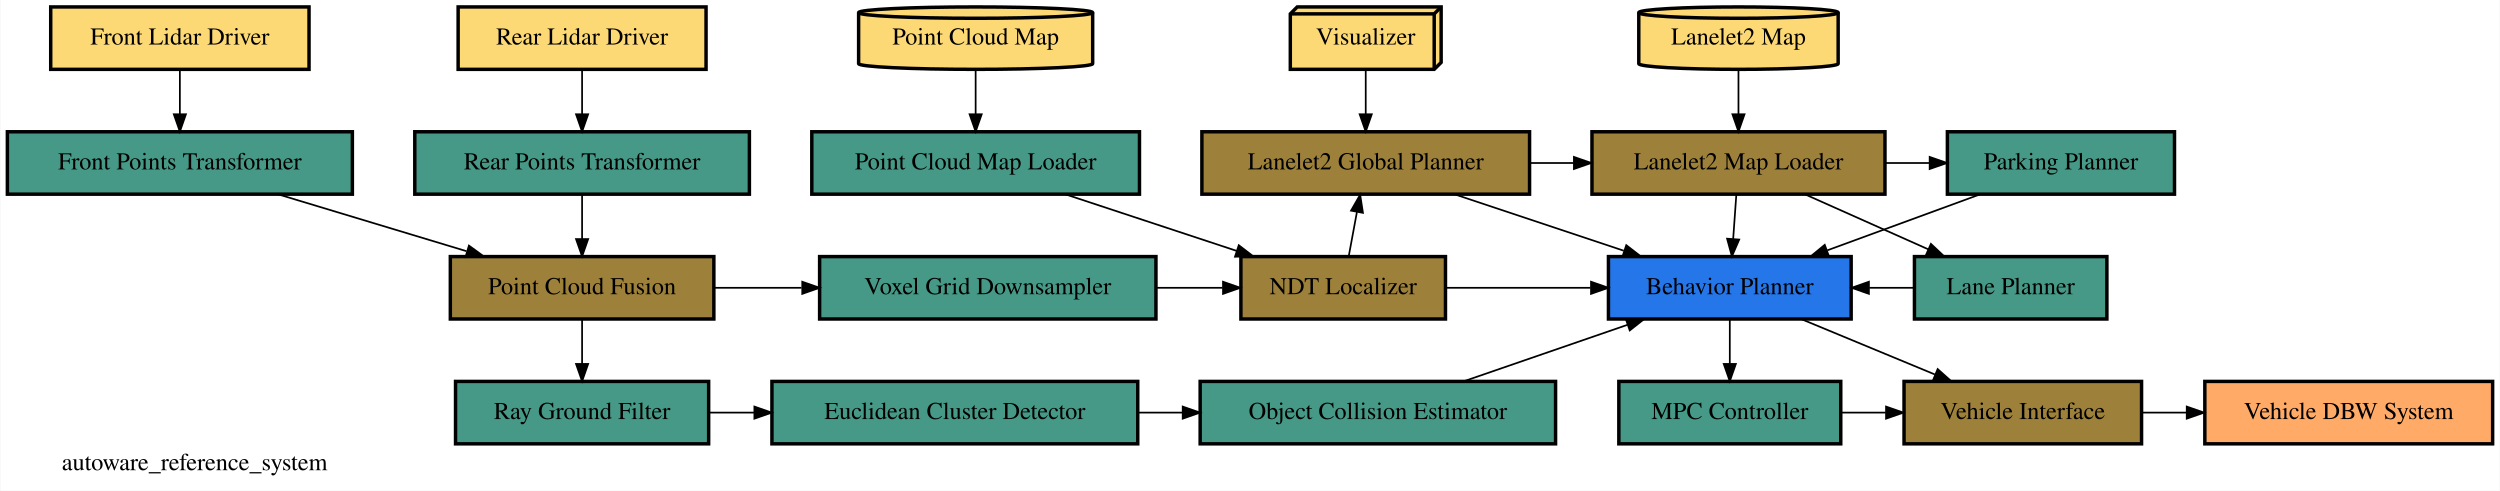
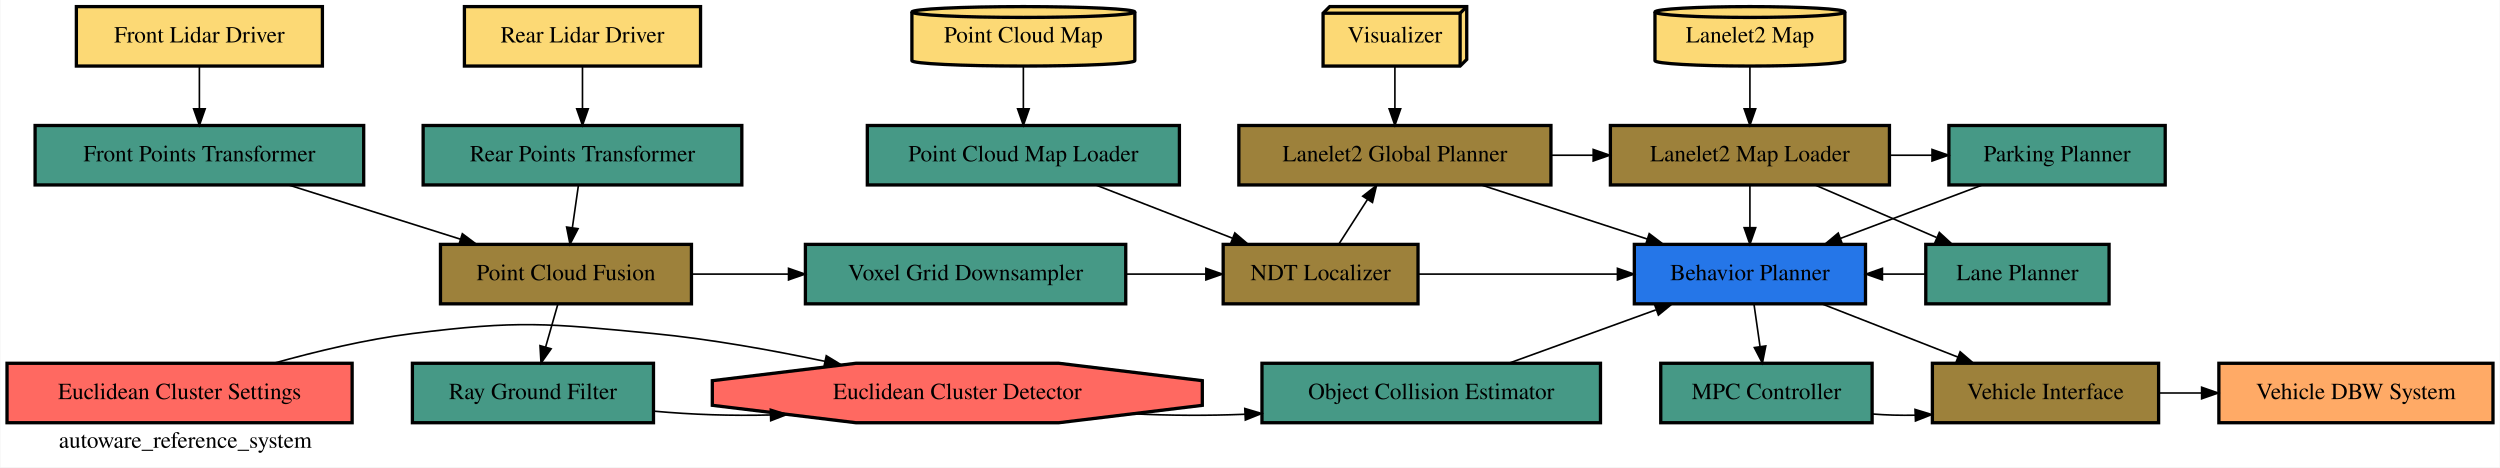
- <svg xmlns="http://www.w3.org/2000/svg" width="1442pt" height="283pt" viewBox="0.00 0.00 1441.50 283.00">
+ <svg xmlns="http://www.w3.org/2000/svg" width="1514pt" height="283pt" viewBox="0.00 0.00 1513.50 283.00">
  <g id="graph0" class="graph" transform="scale(1 1) rotate(0) translate(4 279)">
-     <polygon fill="white" stroke="transparent" points="-4,4 -4,-279 1437.5,-279 1437.5,4 -4,4" />
+     <polygon fill="white" stroke="transparent" points="-4,4 -4,-279 1509.5,-279 1509.5,4 -4,4" />
    <text text-anchor="middle" x="108" y="-7.8" font-family="Times,serif" font-size="14.00">autoware_reference_system</text>
    <g id="node1" class="node">
-       <polygon fill="#fcd975" stroke="black" stroke-width="2" points="174,-275 25,-275 25,-239 174,-239 174,-275" />
-       <text text-anchor="middle" x="99.5" y="-253.3" font-family="Times,serif" font-size="14.00">Front Lidar Driver</text>
+       <polygon fill="#fcd975" stroke="black" stroke-width="2" points="191,-275 42,-275 42,-239 191,-239 191,-275" />
+       <text text-anchor="middle" x="116.5" y="-253.3" font-family="Times,serif" font-size="14.00">Front Lidar Driver</text>
    </g>
    <g id="node6" class="node">
-       <polygon fill="#469986" stroke="black" stroke-width="2" points="199,-203 0,-203 0,-167 199,-167 199,-203" />
-       <text text-anchor="middle" x="99.5" y="-181.3" font-family="Times,serif" font-size="14.00">Front Points Transformer</text>
+       <polygon fill="#469986" stroke="black" stroke-width="2" points="216,-203 17,-203 17,-167 216,-167 216,-203" />
+       <text text-anchor="middle" x="116.5" y="-181.3" font-family="Times,serif" font-size="14.00">Front Points Transformer</text>
    </g>
    <g id="edge1" class="edge">
-       <path fill="none" stroke="black" d="M99.5,-238.7C99.5,-230.98 99.5,-221.71 99.5,-213.11" />
-       <polygon fill="black" stroke="black" points="103,-213.1 99.5,-203.1 96,-213.1 103,-213.1" />
+       <path fill="none" stroke="black" d="M116.5,-238.7C116.5,-230.98 116.5,-221.71 116.5,-213.11" />
+       <polygon fill="black" stroke="black" points="120,-213.1 116.5,-203.1 113,-213.1 120,-213.1" />
    </g>
    <g id="node2" class="node">
-       <polygon fill="#fcd975" stroke="black" stroke-width="2" points="403,-275 260,-275 260,-239 403,-239 403,-275" />
-       <text text-anchor="middle" x="331.5" y="-253.3" font-family="Times,serif" font-size="14.00">Rear Lidar Driver</text>
+       <polygon fill="#fcd975" stroke="black" stroke-width="2" points="420,-275 277,-275 277,-239 420,-239 420,-275" />
+       <text text-anchor="middle" x="348.5" y="-253.3" font-family="Times,serif" font-size="14.00">Rear Lidar Driver</text>
    </g>
    <g id="node7" class="node">
-       <polygon fill="#469986" stroke="black" stroke-width="2" points="428,-203 235,-203 235,-167 428,-167 428,-203" />
-       <text text-anchor="middle" x="331.5" y="-181.3" font-family="Times,serif" font-size="14.00">Rear Points Transformer</text>
+       <polygon fill="#469986" stroke="black" stroke-width="2" points="445,-203 252,-203 252,-167 445,-167 445,-203" />
+       <text text-anchor="middle" x="348.5" y="-181.3" font-family="Times,serif" font-size="14.00">Rear Points Transformer</text>
    </g>
    <g id="edge2" class="edge">
-       <path fill="none" stroke="black" d="M331.5,-238.7C331.5,-230.98 331.5,-221.71 331.5,-213.11" />
-       <polygon fill="black" stroke="black" points="335,-213.1 331.5,-203.1 328,-213.1 335,-213.1" />
+       <path fill="none" stroke="black" d="M348.5,-238.7C348.5,-230.98 348.5,-221.71 348.5,-213.11" />
+       <polygon fill="black" stroke="black" points="352,-213.1 348.5,-203.1 345,-213.1 352,-213.1" />
    </g>
    <g id="node3" class="node">
-       <path fill="#fcd975" stroke="black" stroke-width="2" d="M626,-271.73C626,-273.53 595.75,-275 558.5,-275 521.25,-275 491,-273.53 491,-271.73 491,-271.73 491,-242.27 491,-242.27 491,-240.47 521.25,-239 558.5,-239 595.75,-239 626,-240.47 626,-242.27 626,-242.27 626,-271.73 626,-271.73" />
-       <path fill="none" stroke="black" stroke-width="2" d="M626,-271.73C626,-269.92 595.75,-268.45 558.5,-268.45 521.25,-268.45 491,-269.92 491,-271.73" />
-       <text text-anchor="middle" x="558.5" y="-253.3" font-family="Times,serif" font-size="14.00">Point Cloud Map</text>
+       <path fill="#fcd975" stroke="black" stroke-width="2" d="M683,-271.73C683,-273.53 652.75,-275 615.5,-275 578.25,-275 548,-273.53 548,-271.73 548,-271.73 548,-242.27 548,-242.27 548,-240.47 578.25,-239 615.5,-239 652.75,-239 683,-240.47 683,-242.27 683,-242.27 683,-271.73 683,-271.73" />
+       <path fill="none" stroke="black" stroke-width="2" d="M683,-271.73C683,-269.92 652.75,-268.45 615.5,-268.45 578.25,-268.45 548,-269.92 548,-271.73" />
+       <text text-anchor="middle" x="615.5" y="-253.3" font-family="Times,serif" font-size="14.00">Point Cloud Map</text>
    </g>
    <g id="node8" class="node">
-       <polygon fill="#469986" stroke="black" stroke-width="2" points="653,-203 464,-203 464,-167 653,-167 653,-203" />
-       <text text-anchor="middle" x="558.5" y="-181.3" font-family="Times,serif" font-size="14.00">Point Cloud Map Loader</text>
+       <polygon fill="#469986" stroke="black" stroke-width="2" points="710,-203 521,-203 521,-167 710,-167 710,-203" />
+       <text text-anchor="middle" x="615.5" y="-181.3" font-family="Times,serif" font-size="14.00">Point Cloud Map Loader</text>
    </g>
    <g id="edge3" class="edge">
-       <path fill="none" stroke="black" d="M558.5,-238.7C558.5,-230.98 558.5,-221.71 558.5,-213.11" />
-       <polygon fill="black" stroke="black" points="562,-213.1 558.5,-203.1 555,-213.1 562,-213.1" />
+       <path fill="none" stroke="black" d="M615.5,-238.7C615.5,-230.98 615.5,-221.71 615.5,-213.11" />
+       <polygon fill="black" stroke="black" points="619,-213.1 615.5,-203.1 612,-213.1 619,-213.1" />
    </g>
    <g id="node4" class="node">
-       <polygon fill="#fcd975" stroke="black" stroke-width="2" points="827,-275 744,-275 740,-271 740,-239 823,-239 827,-243 827,-275" />
-       <polyline fill="none" stroke="black" stroke-width="2" points="823,-271 740,-271 " />
-       <polyline fill="none" stroke="black" stroke-width="2" points="823,-271 823,-239 " />
-       <polyline fill="none" stroke="black" stroke-width="2" points="823,-271 827,-275 " />
-       <text text-anchor="middle" x="783.5" y="-253.3" font-family="Times,serif" font-size="14.00">Visualizer</text>
+       <polygon fill="#fcd975" stroke="black" stroke-width="2" points="884,-275 801,-275 797,-271 797,-239 880,-239 884,-243 884,-275" />
+       <polyline fill="none" stroke="black" stroke-width="2" points="880,-271 797,-271 " />
+       <polyline fill="none" stroke="black" stroke-width="2" points="880,-271 880,-239 " />
+       <polyline fill="none" stroke="black" stroke-width="2" points="880,-271 884,-275 " />
+       <text text-anchor="middle" x="840.5" y="-253.3" font-family="Times,serif" font-size="14.00">Visualizer</text>
+     </g>
+     <g id="node21" class="node">
+       <polygon fill="#9d813b" stroke="black" stroke-width="2" points="935,-203 746,-203 746,-167 935,-167 935,-203" />
+       <text text-anchor="middle" x="840.5" y="-181.3" font-family="Times,serif" font-size="14.00">Lanelet2 Global Planner</text>
+     </g>
+     <g id="edge4" class="edge">
+       <path fill="none" stroke="black" d="M840.5,-238.7C840.5,-230.98 840.5,-221.71 840.5,-213.11" />
+       <polygon fill="black" stroke="black" points="844,-213.1 840.5,-203.1 837,-213.1 844,-213.1" />
+     </g>
+     <g id="node5" class="node">
+       <path fill="#fcd975" stroke="black" stroke-width="2" d="M1113,-271.73C1113,-273.53 1087.23,-275 1055.5,-275 1023.77,-275 998,-273.53 998,-271.73 998,-271.73 998,-242.27 998,-242.27 998,-240.47 1023.77,-239 1055.5,-239 1087.23,-239 1113,-240.47 1113,-242.27 1113,-242.27 1113,-271.73 1113,-271.73" />
+       <path fill="none" stroke="black" stroke-width="2" d="M1113,-271.73C1113,-269.92 1087.23,-268.45 1055.5,-268.45 1023.77,-268.45 998,-269.92 998,-271.73" />
+       <text text-anchor="middle" x="1055.5" y="-253.3" font-family="Times,serif" font-size="14.00">Lanelet2 Map</text>
    </g>
    <g id="node20" class="node">
-       <polygon fill="#9d813b" stroke="black" stroke-width="2" points="878,-203 689,-203 689,-167 878,-167 878,-203" />
-       <text text-anchor="middle" x="783.5" y="-181.3" font-family="Times,serif" font-size="14.00">Lanelet2 Global Planner</text>
-     </g>
-     <g id="edge4" class="edge">
-       <path fill="none" stroke="black" d="M783.5,-238.7C783.5,-230.98 783.5,-221.71 783.5,-213.11" />
-       <polygon fill="black" stroke="black" points="787,-213.1 783.5,-203.1 780,-213.1 787,-213.1" />
-     </g>
-     <g id="node5" class="node">
-       <path fill="#fcd975" stroke="black" stroke-width="2" d="M1056,-271.73C1056,-273.53 1030.23,-275 998.5,-275 966.77,-275 941,-273.53 941,-271.73 941,-271.73 941,-242.27 941,-242.27 941,-240.47 966.77,-239 998.5,-239 1030.23,-239 1056,-240.47 1056,-242.27 1056,-242.27 1056,-271.73 1056,-271.73" />
-       <path fill="none" stroke="black" stroke-width="2" d="M1056,-271.73C1056,-269.92 1030.23,-268.45 998.5,-268.45 966.77,-268.45 941,-269.92 941,-271.73" />
-       <text text-anchor="middle" x="998.5" y="-253.3" font-family="Times,serif" font-size="14.00">Lanelet2 Map</text>
+       <polygon fill="#9d813b" stroke="black" stroke-width="2" points="1140,-203 971,-203 971,-167 1140,-167 1140,-203" />
+       <text text-anchor="middle" x="1055.5" y="-181.3" font-family="Times,serif" font-size="14.00">Lanelet2 Map Loader</text>
+     </g>
+     <g id="edge5" class="edge">
+       <path fill="none" stroke="black" d="M1055.5,-238.7C1055.5,-230.98 1055.5,-221.71 1055.5,-213.11" />
+       <polygon fill="black" stroke="black" points="1059,-213.1 1055.5,-203.1 1052,-213.1 1059,-213.1" />
+     </g>
+     <g id="node17" class="node">
+       <polygon fill="#9d813b" stroke="black" stroke-width="2" points="414.5,-131 262.5,-131 262.5,-95 414.5,-95 414.5,-131" />
+       <text text-anchor="middle" x="338.5" y="-109.3" font-family="Times,serif" font-size="14.00">Point Cloud Fusion</text>
+     </g>
+     <g id="edge6" class="edge">
+       <path fill="none" stroke="black" d="M170.52,-166.97C201.95,-157.06 241.73,-144.51 274.69,-134.12" />
+       <polygon fill="black" stroke="black" points="275.75,-137.46 284.23,-131.11 273.64,-130.78 275.75,-137.46" />
+     </g>
+     <g id="edge7" class="edge">
+       <path fill="none" stroke="black" d="M346.03,-166.7C344.93,-158.98 343.6,-149.71 342.37,-141.11" />
+       <polygon fill="black" stroke="black" points="345.82,-140.51 340.94,-131.1 338.89,-141.5 345.82,-140.51" />
+     </g>
+     <g id="node18" class="node">
+       <polygon fill="#9d813b" stroke="black" stroke-width="2" points="854.5,-131 736.5,-131 736.5,-95 854.5,-95 854.5,-131" />
+       <text text-anchor="middle" x="795.5" y="-109.3" font-family="Times,serif" font-size="14.00">NDT Localizer</text>
+     </g>
+     <g id="edge8" class="edge">
+       <path fill="none" stroke="black" d="M659.53,-166.88C684.47,-157.18 715.84,-144.98 742.16,-134.74" />
+       <polygon fill="black" stroke="black" points="743.56,-137.95 751.61,-131.07 741.02,-131.43 743.56,-137.95" />
+     </g>
+     <g id="node9" class="node">
+       <polygon fill="#469986" stroke="black" stroke-width="2" points="677.5,-131 483.5,-131 483.5,-95 677.5,-95 677.5,-131" />
+       <text text-anchor="middle" x="580.5" y="-109.3" font-family="Times,serif" font-size="14.00">Voxel Grid Downsampler</text>
+     </g>
+     <g id="edge17" class="edge">
+       <path fill="none" stroke="black" d="M677.5,-113C693.66,-113 709.82,-113 725.98,-113" />
+       <polygon fill="black" stroke="black" points="726.04,-116.5 736.04,-113 726.04,-109.5 726.04,-116.5" />
+     </g>
+     <g id="node10" class="node">
+       <polygon fill="#469986" stroke="black" stroke-width="2" points="391.5,-59 245.5,-59 245.5,-23 391.5,-23 391.5,-59" />
+       <text text-anchor="middle" x="318.5" y="-37.3" font-family="Times,serif" font-size="14.00">Ray Ground Filter</text>
+     </g>
+     <g id="node16" class="node">
+       <polygon fill="#ff6961" stroke="black" stroke-width="2" points="723.87,-33.54 723.87,-48.46 636.96,-59 514.04,-59 427.13,-48.46 427.13,-33.54 514.04,-23 636.96,-23 723.87,-33.54" />
+       <text text-anchor="middle" x="575.5" y="-37.3" font-family="Times,serif" font-size="14.00">Euclidean Cluster Detector</text>
+     </g>
+     <g id="edge24" class="edge">
+       <path fill="none" stroke="black" d="M391.53,-30.02C415.11,-27.88 438.69,-27.1 462.27,-27.69" />
+       <polygon fill="black" stroke="black" points="462.27,-31.19 472.38,-28.03 462.5,-24.2 462.27,-31.19" />
+     </g>
+     <g id="node11" class="node">
+       <polygon fill="#469986" stroke="black" stroke-width="2" points="965,-59 760,-59 760,-23 965,-23 965,-59" />
+       <text text-anchor="middle" x="862.5" y="-37.3" font-family="Times,serif" font-size="14.00">Object Collision Estimator</text>
+     </g>
+     <g id="node12" class="node">
+       <polygon fill="#469986" stroke="black" stroke-width="2" points="1129.5,-59 1001.5,-59 1001.5,-23 1129.5,-23 1129.5,-59" />
+       <text text-anchor="middle" x="1065.5" y="-37.3" font-family="Times,serif" font-size="14.00">MPC Controller</text>
+     </g>
+     <g id="node22" class="node">
+       <polygon fill="#2576e8" stroke="black" stroke-width="2" points="1125.5,-131 985.5,-131 985.5,-95 1125.5,-95 1125.5,-131" />
+       <text text-anchor="middle" x="1055.5" y="-109.3" font-family="Times,serif" font-size="14.00">Behavior Planner</text>
+     </g>
+     <g id="edge26" class="edge">
+       <path fill="none" stroke="black" d="M909.56,-59.07C936.39,-68.8 970.2,-81.06 998.52,-91.33" />
+       <polygon fill="black" stroke="black" points="997.69,-94.76 1008.29,-94.88 1000.08,-88.18 997.69,-94.76" />
    </g>
    <g id="node19" class="node">
-       <polygon fill="#9d813b" stroke="black" stroke-width="2" points="1083,-203 914,-203 914,-167 1083,-167 1083,-203" />
-       <text text-anchor="middle" x="998.5" y="-181.3" font-family="Times,serif" font-size="14.00">Lanelet2 Map Loader</text>
-     </g>
-     <g id="edge5" class="edge">
-       <path fill="none" stroke="black" d="M998.5,-238.7C998.5,-230.98 998.5,-221.71 998.5,-213.11" />
-       <polygon fill="black" stroke="black" points="1002,-213.1 998.5,-203.1 995,-213.1 1002,-213.1" />
-     </g>
-     <g id="node16" class="node">
-       <polygon fill="#9d813b" stroke="black" stroke-width="2" points="407.5,-131 255.5,-131 255.5,-95 407.5,-95 407.5,-131" />
-       <text text-anchor="middle" x="331.5" y="-109.3" font-family="Times,serif" font-size="14.00">Point Cloud Fusion</text>
-     </g>
-     <g id="edge6" class="edge">
-       <path fill="none" stroke="black" d="M155.96,-166.97C188.8,-157.06 230.37,-144.51 264.81,-134.12" />
-       <polygon fill="black" stroke="black" points="266.23,-137.35 274.79,-131.11 264.21,-130.65 266.23,-137.35" />
-     </g>
-     <g id="edge7" class="edge">
-       <path fill="none" stroke="black" d="M331.5,-166.7C331.5,-158.98 331.5,-149.71 331.5,-141.11" />
-       <polygon fill="black" stroke="black" points="335,-141.1 331.5,-131.1 328,-141.1 335,-141.1" />
-     </g>
-     <g id="node17" class="node">
-       <polygon fill="#9d813b" stroke="black" stroke-width="2" points="829.5,-131 711.5,-131 711.5,-95 829.5,-95 829.5,-131" />
-       <text text-anchor="middle" x="770.5" y="-109.3" font-family="Times,serif" font-size="14.00">NDT Localizer</text>
-     </g>
-     <g id="edge8" class="edge">
-       <path fill="none" stroke="black" d="M610.09,-166.97C639.97,-157.1 677.76,-144.62 709.16,-134.25" />
-       <polygon fill="black" stroke="black" points="710.28,-137.57 718.68,-131.11 708.09,-130.92 710.28,-137.57" />
-     </g>
-     <g id="node9" class="node">
-       <polygon fill="#469986" stroke="black" stroke-width="2" points="662.5,-131 468.5,-131 468.5,-95 662.5,-95 662.5,-131" />
-       <text text-anchor="middle" x="565.5" y="-109.3" font-family="Times,serif" font-size="14.00">Voxel Grid Downsampler</text>
-     </g>
-     <g id="edge17" class="edge">
-       <path fill="none" stroke="black" d="M662.79,-113C675.52,-113 688.25,-113 700.97,-113" />
-       <polygon fill="black" stroke="black" points="701.18,-116.5 711.18,-113 701.18,-109.5 701.18,-116.5" />
-     </g>
-     <g id="node10" class="node">
-       <polygon fill="#469986" stroke="black" stroke-width="2" points="404.5,-59 258.5,-59 258.5,-23 404.5,-23 404.5,-59" />
-       <text text-anchor="middle" x="331.5" y="-37.3" font-family="Times,serif" font-size="14.00">Ray Ground Filter</text>
-     </g>
-     <g id="node11" class="node">
-       <polygon fill="#469986" stroke="black" stroke-width="2" points="652,-59 441,-59 441,-23 652,-23 652,-59" />
-       <text text-anchor="middle" x="546.5" y="-37.3" font-family="Times,serif" font-size="14.00">Euclidean Cluster Detector</text>
+       <polygon fill="#9d813b" stroke="black" stroke-width="2" points="1303,-59 1166,-59 1166,-23 1303,-23 1303,-59" />
+       <text text-anchor="middle" x="1234.5" y="-37.3" font-family="Times,serif" font-size="14.00">Vehicle Interface</text>
+     </g>
+     <g id="edge27" class="edge">
+       <path fill="none" stroke="black" d="M1129.54,-28.29C1138.18,-27.62 1146.82,-27.38 1155.47,-27.56" />
+       <polygon fill="black" stroke="black" points="1155.49,-31.06 1165.62,-27.96 1155.76,-24.07 1155.49,-31.06" />
+     </g>
+     <g id="node13" class="node">
+       <polygon fill="#469986" stroke="black" stroke-width="2" points="1273,-131 1162,-131 1162,-95 1273,-95 1273,-131" />
+       <text text-anchor="middle" x="1217.5" y="-109.3" font-family="Times,serif" font-size="14.00">Lane Planner</text>
+     </g>
+     <g id="edge22" class="edge">
+       <path fill="none" stroke="black" d="M1161.94,-113C1153.27,-113 1144.6,-113 1135.92,-113" />
+       <polygon fill="black" stroke="black" points="1135.74,-109.5 1125.74,-113 1135.74,-116.5 1135.74,-109.5" />
+     </g>
+     <g id="node14" class="node">
+       <polygon fill="#469986" stroke="black" stroke-width="2" points="1307,-203 1176,-203 1176,-167 1307,-167 1307,-203" />
+       <text text-anchor="middle" x="1241.5" y="-181.3" font-family="Times,serif" font-size="14.00">Parking Planner</text>
+     </g>
+     <g id="edge13" class="edge">
+       <path fill="none" stroke="black" d="M1196,-166.88C1170.12,-157.14 1137.53,-144.87 1110.26,-134.61" />
+       <polygon fill="black" stroke="black" points="1111.44,-131.31 1100.85,-131.07 1108.98,-137.87 1111.44,-131.31" />
+     </g>
+     <g id="node15" class="node">
+       <polygon fill="#ff6961" stroke="black" stroke-width="2" points="209,-59 0,-59 0,-23 209,-23 209,-59" />
+       <text text-anchor="middle" x="104.5" y="-37.3" font-family="Times,serif" font-size="14.00">Euclidean Cluster Settings</text>
    </g>
    <g id="edge23" class="edge">
-       <path fill="none" stroke="black" d="M404.57,-41C413.27,-41 421.97,-41 430.67,-41" />
-       <polygon fill="black" stroke="black" points="430.88,-44.5 440.88,-41 430.88,-37.5 430.88,-44.5" />
-     </g>
-     <g id="node12" class="node">
-       <polygon fill="#469986" stroke="black" stroke-width="2" points="893,-59 688,-59 688,-23 893,-23 893,-59" />
-       <text text-anchor="middle" x="790.5" y="-37.3" font-family="Times,serif" font-size="14.00">Object Collision Estimator</text>
-     </g>
-     <g id="edge24" class="edge">
-       <path fill="none" stroke="black" d="M652.3,-41C660.83,-41 669.37,-41 677.91,-41" />
-       <polygon fill="black" stroke="black" points="677.93,-44.5 687.93,-41 677.93,-37.5 677.93,-44.5" />
-     </g>
-     <g id="node21" class="node">
-       <polygon fill="#2576e8" stroke="black" stroke-width="2" points="1063.5,-131 923.5,-131 923.5,-95 1063.5,-95 1063.5,-131" />
-       <text text-anchor="middle" x="993.5" y="-109.3" font-family="Times,serif" font-size="14.00">Behavior Planner</text>
+       <path fill="none" stroke="black" d="M161.5,-59.01C186.93,-66.14 217.42,-73.47 245.5,-77 309.88,-85.09 326.91,-83.26 391.5,-77 425.85,-73.67 463.31,-66.92 495.41,-60.16" />
+       <polygon fill="black" stroke="black" points="496.15,-63.58 505.2,-58.07 494.68,-56.74 496.15,-63.58" />
    </g>
    <g id="edge25" class="edge">
-       <path fill="none" stroke="black" d="M840.12,-59.11C868.65,-68.95 904.65,-81.36 934.6,-91.69" />
-       <polygon fill="black" stroke="black" points="933.51,-95.01 944.1,-94.97 935.79,-88.4 933.51,-95.01" />
-     </g>
-     <g id="node13" class="node">
-       <polygon fill="#469986" stroke="black" stroke-width="2" points="1057.5,-59 929.5,-59 929.5,-23 1057.5,-23 1057.5,-59" />
-       <text text-anchor="middle" x="993.5" y="-37.3" font-family="Times,serif" font-size="14.00">MPC Controller</text>
-     </g>
-     <g id="node18" class="node">
-       <polygon fill="#9d813b" stroke="black" stroke-width="2" points="1231,-59 1094,-59 1094,-23 1231,-23 1231,-59" />
-       <text text-anchor="middle" x="1162.5" y="-37.3" font-family="Times,serif" font-size="14.00">Vehicle Interface</text>
-     </g>
-     <g id="edge26" class="edge">
-       <path fill="none" stroke="black" d="M1057.54,-41C1066.18,-41 1074.82,-41 1083.47,-41" />
-       <polygon fill="black" stroke="black" points="1083.62,-44.5 1093.62,-41 1083.62,-37.5 1083.62,-44.5" />
-     </g>
-     <g id="node14" class="node">
-       <polygon fill="#469986" stroke="black" stroke-width="2" points="1211,-131 1100,-131 1100,-95 1211,-95 1211,-131" />
-       <text text-anchor="middle" x="1155.5" y="-109.3" font-family="Times,serif" font-size="14.00">Lane Planner</text>
-     </g>
-     <g id="edge22" class="edge">
-       <path fill="none" stroke="black" d="M1099.94,-113C1091.27,-113 1082.6,-113 1073.92,-113" />
-       <polygon fill="black" stroke="black" points="1073.74,-109.5 1063.74,-113 1073.74,-116.5 1073.74,-109.5" />
-     </g>
-     <g id="node15" class="node">
-       <polygon fill="#469986" stroke="black" stroke-width="2" points="1250,-203 1119,-203 1119,-167 1250,-167 1250,-203" />
-       <text text-anchor="middle" x="1184.5" y="-181.3" font-family="Times,serif" font-size="14.00">Parking Planner</text>
-     </g>
-     <g id="edge13" class="edge">
-       <path fill="none" stroke="black" d="M1137.78,-166.88C1111.2,-157.14 1077.74,-144.87 1049.73,-134.61" />
-       <polygon fill="black" stroke="black" points="1050.67,-131.22 1040.07,-131.07 1048.26,-137.8 1050.67,-131.22" />
+       <path fill="none" stroke="black" d="M681.72,-28.41C704.38,-27.3 727.04,-27.21 749.7,-28.12" />
+       <polygon fill="black" stroke="black" points="749.6,-31.62 759.75,-28.59 749.93,-24.62 749.6,-31.62" />
    </g>
    <g id="edge16" class="edge">
-       <path fill="none" stroke="black" d="M407.82,-113C424.57,-113 441.32,-113 458.07,-113" />
-       <polygon fill="black" stroke="black" points="458.49,-116.5 468.49,-113 458.49,-109.5 458.49,-116.5" />
+       <path fill="none" stroke="black" d="M414.6,-113C434.1,-113 453.6,-113 473.09,-113" />
+       <polygon fill="black" stroke="black" points="473.29,-116.5 483.29,-113 473.29,-109.5 473.29,-116.5" />
    </g>
    <g id="edge15" class="edge">
-       <path fill="none" stroke="black" d="M331.5,-94.7C331.5,-86.98 331.5,-77.71 331.5,-69.11" />
-       <polygon fill="black" stroke="black" points="335,-69.1 331.5,-59.1 328,-69.1 335,-69.1" />
+       <path fill="none" stroke="black" d="M333.56,-94.7C331.33,-86.9 328.65,-77.51 326.17,-68.83" />
+       <polygon fill="black" stroke="black" points="329.5,-67.76 323.39,-59.1 322.77,-69.68 329.5,-67.76" />
    </g>
    <g id="edge19" class="edge">
-       <path fill="none" stroke="black" d="M773.68,-131.1C775.1,-138.79 776.82,-148.05 778.42,-156.67" />
-       <polygon fill="black" stroke="black" points="775.02,-157.5 780.29,-166.7 781.9,-156.23 775.02,-157.5" />
+       <path fill="none" stroke="black" d="M806.5,-131.1C811.71,-139.21 818.05,-149.08 823.84,-158.08" />
+       <polygon fill="black" stroke="black" points="821.02,-160.18 829.38,-166.7 826.91,-156.39 821.02,-160.18" />
    </g>
    <g id="edge18" class="edge">
-       <path fill="none" stroke="black" d="M829.73,-113C857.56,-113 885.38,-113 913.2,-113" />
-       <polygon fill="black" stroke="black" points="913.45,-116.5 923.45,-113 913.45,-109.5 913.45,-116.5" />
-     </g>
-     <g id="node22" class="node">
-       <polygon fill="#ffaa66" stroke="black" stroke-width="2" points="1433.5,-59 1267.5,-59 1267.5,-23 1433.5,-23 1433.5,-59" />
-       <text text-anchor="middle" x="1350.5" y="-37.3" font-family="Times,serif" font-size="14.00">Vehicle DBW System</text>
-     </g>
-     <g id="edge27" class="edge">
-       <path fill="none" stroke="black" d="M1231.16,-41C1239.76,-41 1248.36,-41 1256.96,-41" />
-       <polygon fill="black" stroke="black" points="1257.06,-44.5 1267.06,-41 1257.06,-37.5 1257.06,-44.5" />
+       <path fill="none" stroke="black" d="M854.66,-113C894.8,-113 934.94,-113 975.08,-113" />
+       <polygon fill="black" stroke="black" points="975.28,-116.5 985.28,-113 975.28,-109.5 975.28,-116.5" />
+     </g>
+     <g id="node23" class="node">
+       <polygon fill="#ffaa66" stroke="black" stroke-width="2" points="1505.5,-59 1339.5,-59 1339.5,-23 1505.5,-23 1505.5,-59" />
+       <text text-anchor="middle" x="1422.5" y="-37.3" font-family="Times,serif" font-size="14.00">Vehicle DBW System</text>
+     </g>
+     <g id="edge28" class="edge">
+       <path fill="none" stroke="black" d="M1303.16,-41C1311.76,-41 1320.36,-41 1328.96,-41" />
+       <polygon fill="black" stroke="black" points="1329.06,-44.5 1339.06,-41 1329.06,-37.5 1329.06,-44.5" />
    </g>
    <g id="edge14" class="edge">
-       <path fill="none" stroke="black" d="M1036.91,-166.88C1058.37,-157.31 1085.3,-145.3 1108.07,-135.15" />
-       <polygon fill="black" stroke="black" points="1109.51,-138.34 1117.22,-131.07 1106.66,-131.94 1109.51,-138.34" />
+       <path fill="none" stroke="black" d="M1095.13,-166.88C1117.28,-157.31 1145.06,-145.3 1168.56,-135.15" />
+       <polygon fill="black" stroke="black" points="1170.21,-138.25 1178,-131.07 1167.43,-131.82 1170.21,-138.25" />
    </g>
    <g id="edge12" class="edge">
-       <path fill="none" stroke="black" d="M1083.14,-185C1091.68,-185 1100.22,-185 1108.76,-185" />
-       <polygon fill="black" stroke="black" points="1108.78,-188.5 1118.78,-185 1108.78,-181.5 1108.78,-188.5" />
+       <path fill="none" stroke="black" d="M1140.14,-185C1148.68,-185 1157.22,-185 1165.76,-185" />
+       <polygon fill="black" stroke="black" points="1165.78,-188.5 1175.78,-185 1165.78,-181.5 1165.78,-188.5" />
    </g>
    <g id="edge11" class="edge">
-       <path fill="none" stroke="black" d="M997.26,-166.7C996.71,-158.98 996.05,-149.71 995.44,-141.11" />
-       <polygon fill="black" stroke="black" points="998.93,-140.83 994.72,-131.1 991.94,-141.33 998.93,-140.83" />
+       <path fill="none" stroke="black" d="M1055.5,-166.7C1055.5,-158.98 1055.5,-149.71 1055.5,-141.11" />
+       <polygon fill="black" stroke="black" points="1059,-141.1 1055.5,-131.1 1052,-141.1 1059,-141.1" />
    </g>
    <g id="edge9" class="edge">
-       <path fill="none" stroke="black" d="M878.4,-185C886.74,-185 895.08,-185 903.42,-185" />
-       <polygon fill="black" stroke="black" points="903.59,-188.5 913.59,-185 903.59,-181.5 903.59,-188.5" />
+       <path fill="none" stroke="black" d="M935.4,-185C943.74,-185 952.08,-185 960.42,-185" />
+       <polygon fill="black" stroke="black" points="960.59,-188.5 970.59,-185 960.59,-181.5 960.59,-188.5" />
    </g>
    <g id="edge10" class="edge">
-       <path fill="none" stroke="black" d="M834.6,-166.97C864.07,-157.14 901.31,-144.73 932.33,-134.39" />
-       <polygon fill="black" stroke="black" points="933.79,-137.59 942.17,-131.11 931.57,-130.95 933.79,-137.59" />
+       <path fill="none" stroke="black" d="M892.82,-166.97C923.12,-157.1 961.45,-144.62 993.29,-134.25" />
+       <polygon fill="black" stroke="black" points="994.52,-137.53 1002.95,-131.11 992.35,-130.88 994.52,-137.53" />
    </g>
    <g id="edge20" class="edge">
-       <path fill="none" stroke="black" d="M993.5,-94.7C993.5,-86.98 993.5,-77.71 993.5,-69.11" />
-       <polygon fill="black" stroke="black" points="997,-69.1 993.5,-59.1 990,-69.1 997,-69.1" />
+       <path fill="none" stroke="black" d="M1057.97,-94.7C1059.07,-86.98 1060.4,-77.71 1061.63,-69.11" />
+       <polygon fill="black" stroke="black" points="1065.11,-69.5 1063.06,-59.1 1058.18,-68.51 1065.11,-69.5" />
    </g>
    <g id="edge21" class="edge">
-       <path fill="none" stroke="black" d="M1034.84,-94.88C1058.05,-85.26 1087.19,-73.19 1111.77,-63.01" />
-       <polygon fill="black" stroke="black" points="1113.39,-66.13 1121.29,-59.07 1110.71,-59.66 1113.39,-66.13" />
+       <path fill="none" stroke="black" d="M1099.29,-94.88C1124.08,-85.18 1155.28,-72.98 1181.46,-62.74" />
+       <polygon fill="black" stroke="black" points="1182.82,-65.97 1190.85,-59.07 1180.27,-59.45 1182.82,-65.97" />
    </g>
  </g>
</svg>
